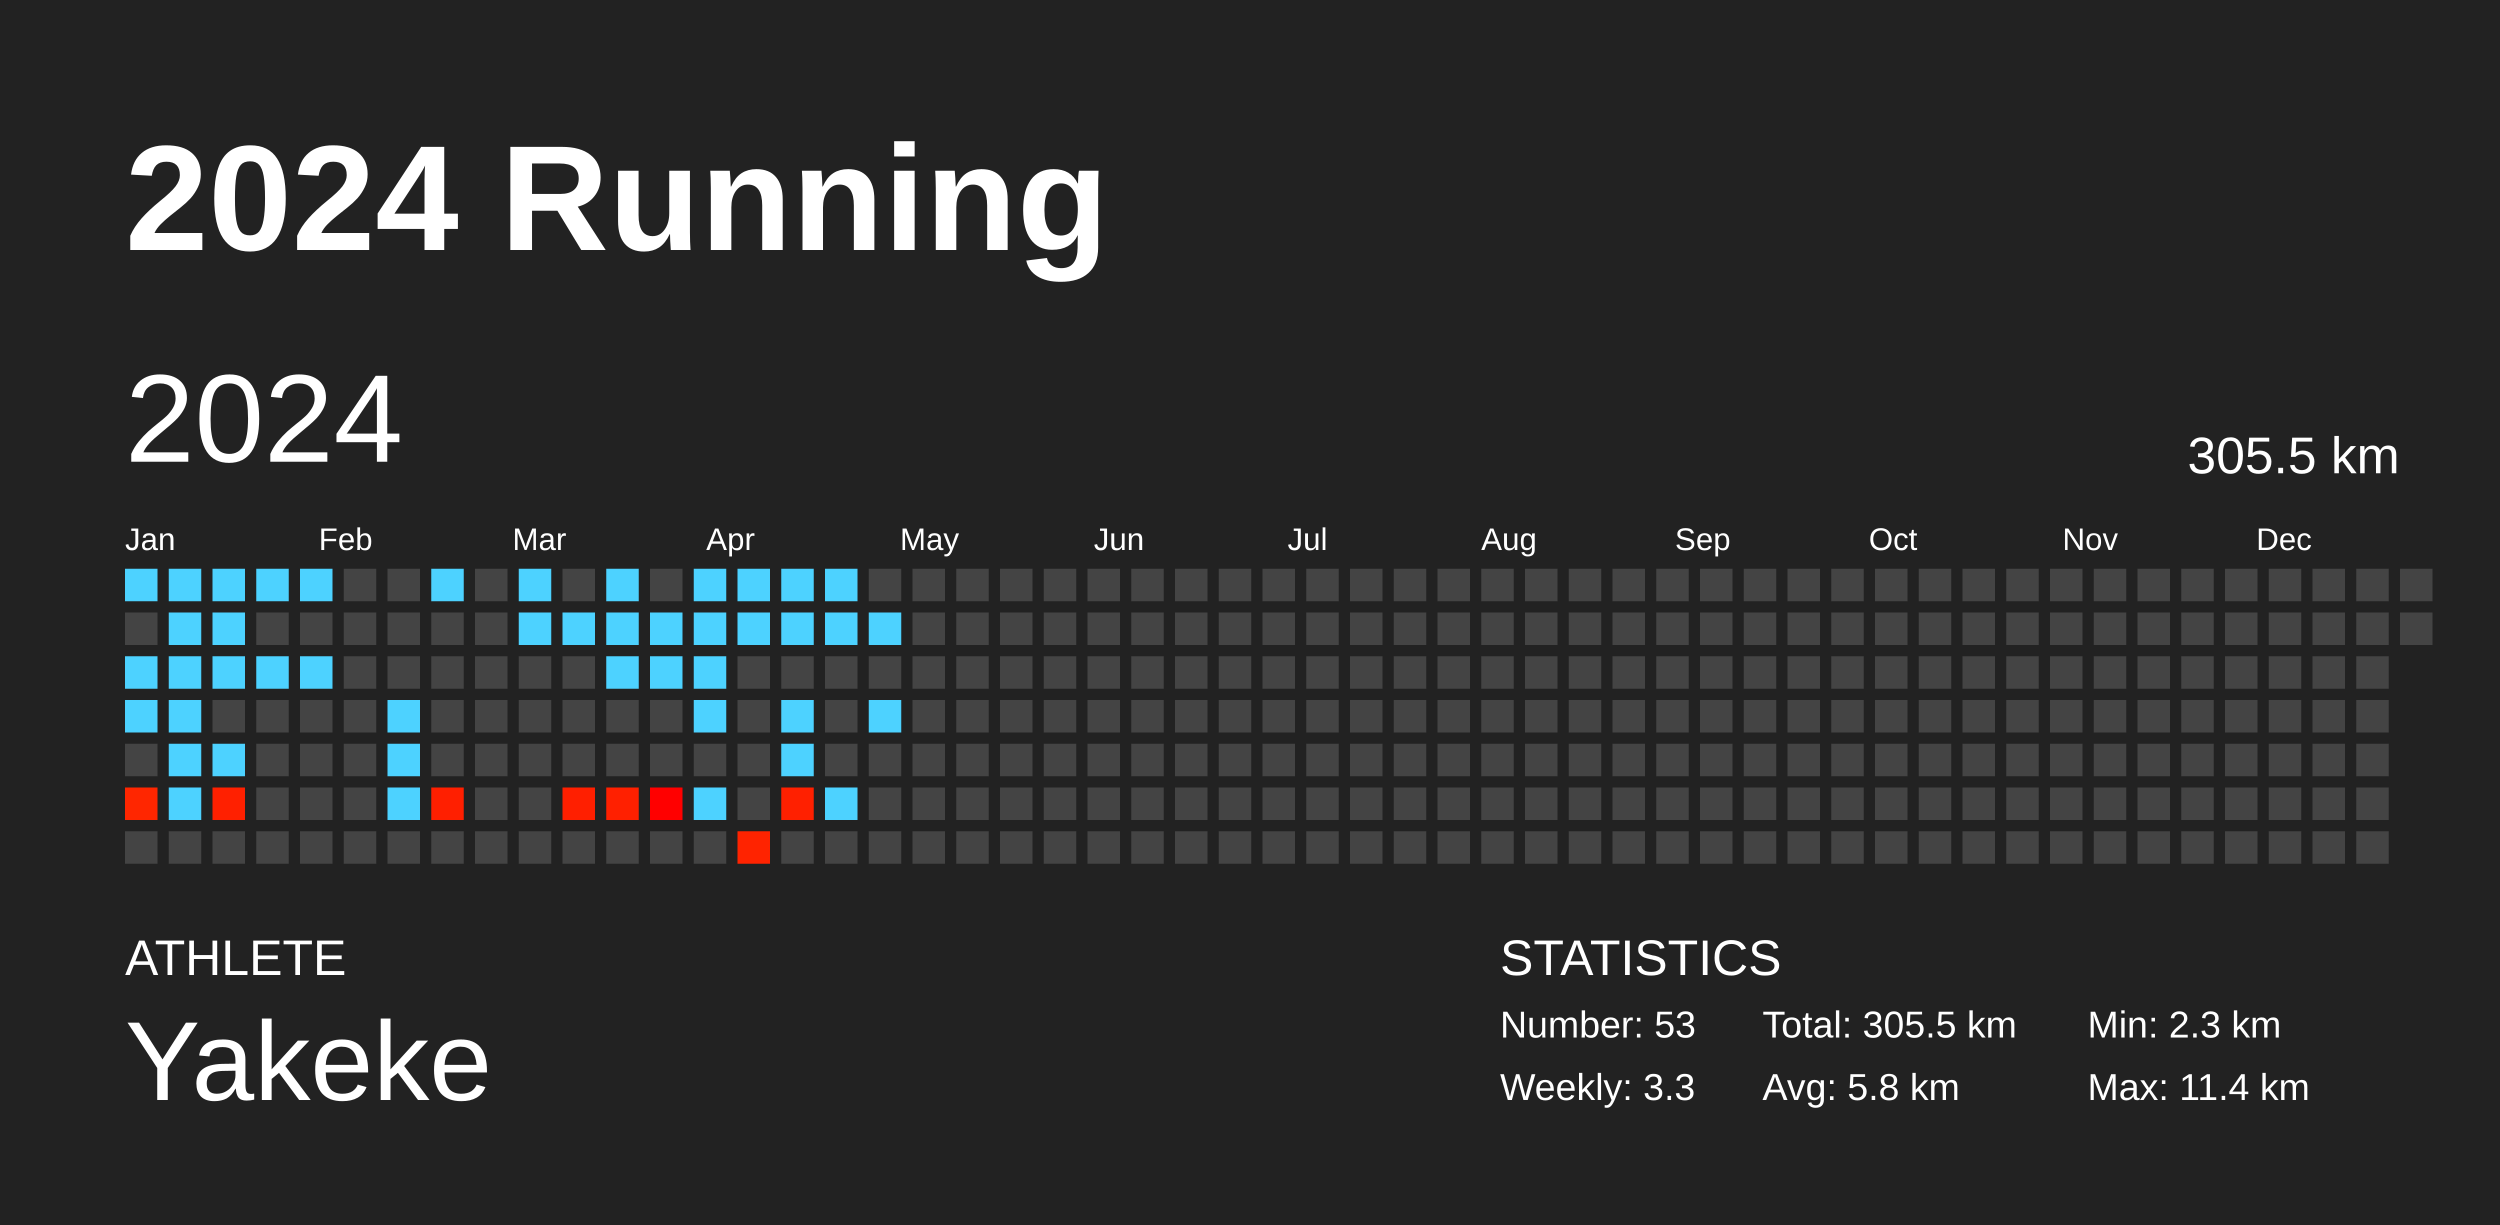
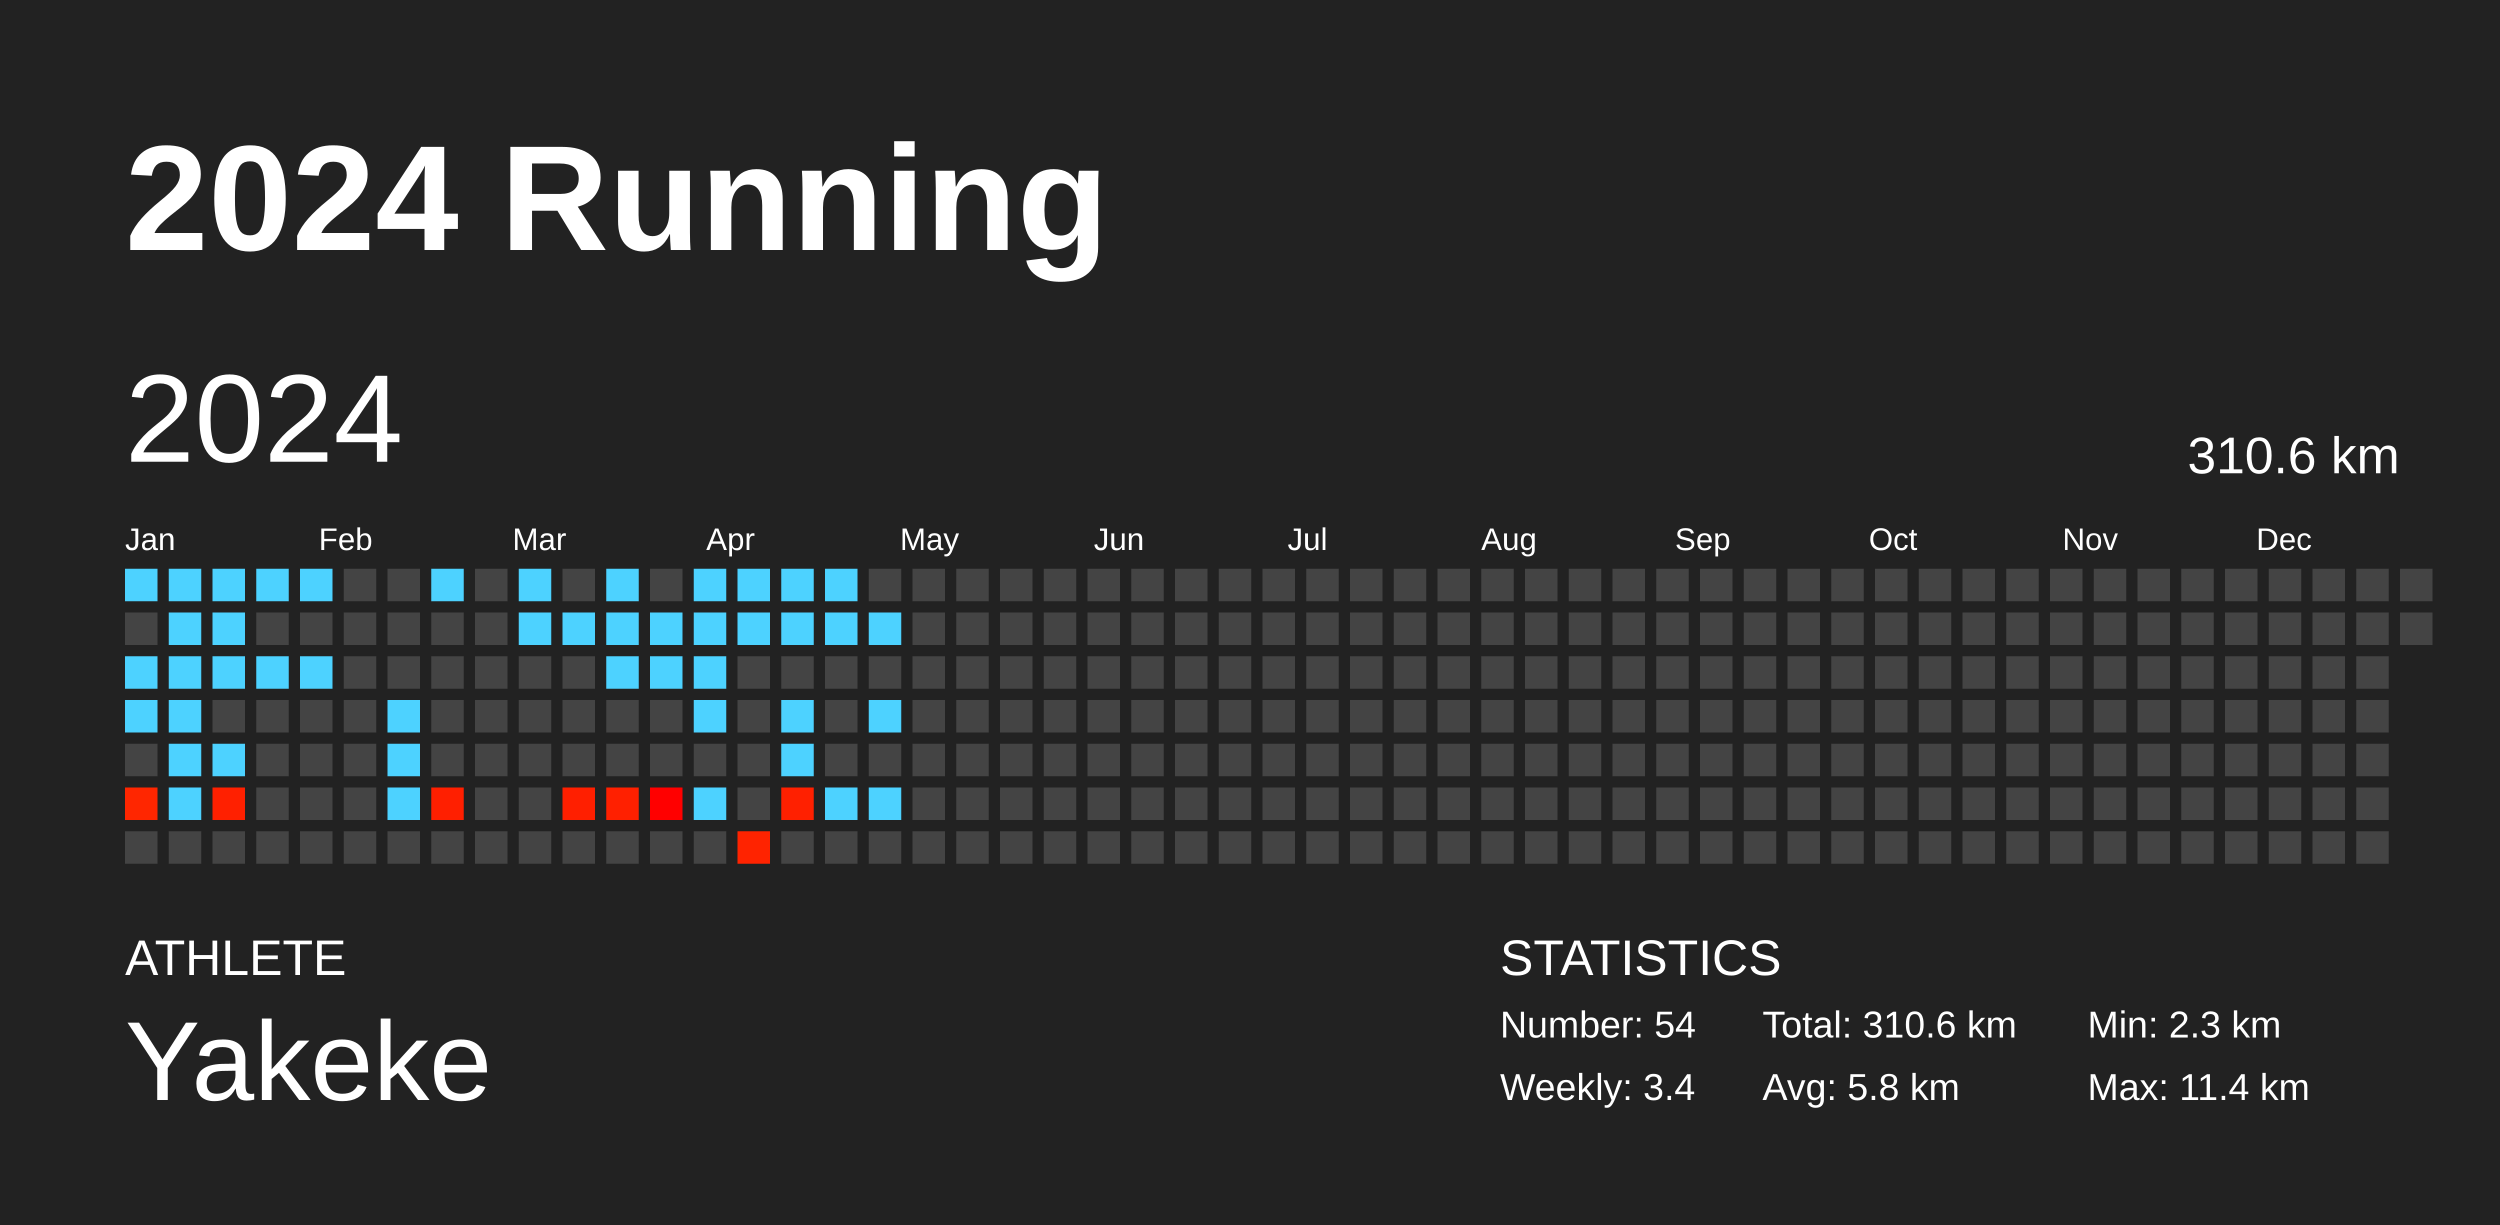
<svg xmlns="http://www.w3.org/2000/svg" baseProfile="full" height="98mm" version="1.1" viewBox="0,0,200,98" width="200mm">
  <defs />
  <rect fill="#222222" height="98" width="200" x="0" y="0" />
  <text fill="#FFFFFF" style="font-size:12px; font-family:Arial; font-weight:bold;" x="10" y="20">2024 Running</text>
  <text fill="#FFFFFF" style="font-size:4px; font-family:Arial" x="10" y="78">ATHLETE</text>
  <text fill="#FFFFFF" style="font-size:9px; font-family:Arial" x="10" y="88">Yakeke</text>
  <text fill="#FFFFFF" style="font-size:4px; font-family:Arial" x="120" y="78">STATISTICS</text>
-   <text fill="#FFFFFF" style="font-size:3px; font-family:Arial" x="120" y="83">Number: 53</text>
-   <text fill="#FFFFFF" style="font-size:3px; font-family:Arial" x="120" y="88">Weekly: 3.3</text>
-   <text fill="#FFFFFF" style="font-size:3px; font-family:Arial" x="141" y="83">Total: 305.5 km</text>
+   <text fill="#FFFFFF" style="font-size:3px; font-family:Arial" x="120" y="83">Number: 54</text>
+   <text fill="#FFFFFF" style="font-size:3px; font-family:Arial" x="120" y="88">Weekly: 3.4</text>
+   <text fill="#FFFFFF" style="font-size:3px; font-family:Arial" x="141" y="83">Total: 310.6 km</text>
  <text fill="#FFFFFF" style="font-size:3px; font-family:Arial" x="141" y="88">Avg: 5.8 km</text>
  <text fill="#FFFFFF" style="font-size:3px; font-family:Arial" x="167" y="83">Min: 2.3 km</text>
  <text fill="#FFFFFF" style="font-size:3px; font-family:Arial" x="167" y="88">Max: 11.4 km</text>
  <text dominant-baseline="hanging" fill="#FFFFFF" style="font-size:10.0px; font-family:Arial;" x="10" y="30">2024</text>
-   <text dominant-baseline="hanging" fill="#FFFFFF" style="font-size:4.125px; font-family:Arial;" x="175" y="35">305.5 km</text>
+   <text dominant-baseline="hanging" fill="#FFFFFF" style="font-size:4.125px; font-family:Arial;" x="175" y="35">310.6 km</text>
  <text fill="#FFFFFF" style="font-size:2.5px; font-family:Arial" x="10.0" y="44">Jan</text>
  <text fill="#FFFFFF" style="font-size:2.5px; font-family:Arial" x="25.5" y="44">Feb</text>
  <text fill="#FFFFFF" style="font-size:2.5px; font-family:Arial" x="41.0" y="44">Mar</text>
  <text fill="#FFFFFF" style="font-size:2.5px; font-family:Arial" x="56.5" y="44">Apr</text>
  <text fill="#FFFFFF" style="font-size:2.5px; font-family:Arial" x="72.0" y="44">May</text>
  <text fill="#FFFFFF" style="font-size:2.5px; font-family:Arial" x="87.5" y="44">Jun</text>
  <text fill="#FFFFFF" style="font-size:2.5px; font-family:Arial" x="103.0" y="44">Jul</text>
  <text fill="#FFFFFF" style="font-size:2.5px; font-family:Arial" x="118.5" y="44">Aug</text>
  <text fill="#FFFFFF" style="font-size:2.5px; font-family:Arial" x="134.0" y="44">Sep</text>
  <text fill="#FFFFFF" style="font-size:2.5px; font-family:Arial" x="149.5" y="44">Oct</text>
  <text fill="#FFFFFF" style="font-size:2.5px; font-family:Arial" x="165.0" y="44">Nov</text>
  <text fill="#FFFFFF" style="font-size:2.5px; font-family:Arial" x="180.5" y="44">Dec</text>
  <rect fill="#4dd2ff" height="2.6" width="2.6" x="10.0" y="45.5" />
  <rect fill="#444444" height="2.6" width="2.6" x="10.0" y="49.0" />
  <rect fill="#4dd2ff" height="2.6" width="2.6" x="10.0" y="52.5" />
  <rect fill="#4dd2ff" height="2.6" width="2.6" x="10.0" y="56.0" />
  <rect fill="#444444" height="2.6" width="2.6" x="10.0" y="59.5" />
  <rect fill="#ff2600" height="2.6" width="2.6" x="10.0" y="63.0" />
  <rect fill="#444444" height="2.6" width="2.6" x="10.0" y="66.5" />
  <rect fill="#4dd2ff" height="2.6" width="2.6" x="13.5" y="45.5" />
  <rect fill="#4dd2ff" height="2.6" width="2.6" x="13.5" y="49.0" />
  <rect fill="#4dd2ff" height="2.6" width="2.6" x="13.5" y="52.5" />
  <rect fill="#4dd2ff" height="2.6" width="2.6" x="13.5" y="56.0" />
  <rect fill="#4dd2ff" height="2.6" width="2.6" x="13.5" y="59.5" />
  <rect fill="#4dd2ff" height="2.6" width="2.6" x="13.5" y="63.0" />
  <rect fill="#444444" height="2.6" width="2.6" x="13.5" y="66.5" />
  <rect fill="#4dd2ff" height="2.6" width="2.6" x="17.0" y="45.5" />
  <rect fill="#4dd2ff" height="2.6" width="2.6" x="17.0" y="49.0" />
  <rect fill="#4dd2ff" height="2.6" width="2.6" x="17.0" y="52.5" />
  <rect fill="#444444" height="2.6" width="2.6" x="17.0" y="56.0" />
  <rect fill="#4dd2ff" height="2.6" width="2.6" x="17.0" y="59.5" />
  <rect fill="#ff2000" height="2.6" width="2.6" x="17.0" y="63.0" />
  <rect fill="#444444" height="2.6" width="2.6" x="17.0" y="66.5" />
  <rect fill="#4dd2ff" height="2.6" width="2.6" x="20.5" y="45.5" />
  <rect fill="#444444" height="2.6" width="2.6" x="20.5" y="49.0" />
  <rect fill="#4dd2ff" height="2.6" width="2.6" x="20.5" y="52.5" />
  <rect fill="#444444" height="2.6" width="2.6" x="20.5" y="56.0" />
  <rect fill="#444444" height="2.6" width="2.6" x="20.5" y="59.5" />
  <rect fill="#444444" height="2.6" width="2.6" x="20.5" y="63.0" />
  <rect fill="#444444" height="2.6" width="2.6" x="20.5" y="66.5" />
  <rect fill="#4dd2ff" height="2.6" width="2.6" x="24.0" y="45.5" />
  <rect fill="#444444" height="2.6" width="2.6" x="24.0" y="49.0" />
  <rect fill="#4dd2ff" height="2.6" width="2.6" x="24.0" y="52.5" />
  <rect fill="#444444" height="2.6" width="2.6" x="24.0" y="56.0" />
  <rect fill="#444444" height="2.6" width="2.6" x="24.0" y="59.5" />
  <rect fill="#444444" height="2.6" width="2.6" x="24.0" y="63.0" />
  <rect fill="#444444" height="2.6" width="2.6" x="24.0" y="66.5" />
  <rect fill="#444444" height="2.6" width="2.6" x="27.5" y="45.5" />
  <rect fill="#444444" height="2.6" width="2.6" x="27.5" y="49.0" />
  <rect fill="#444444" height="2.6" width="2.6" x="27.5" y="52.5" />
  <rect fill="#444444" height="2.6" width="2.6" x="27.5" y="56.0" />
  <rect fill="#444444" height="2.6" width="2.6" x="27.5" y="59.5" />
  <rect fill="#444444" height="2.6" width="2.6" x="27.5" y="63.0" />
  <rect fill="#444444" height="2.6" width="2.6" x="27.5" y="66.5" />
  <rect fill="#444444" height="2.6" width="2.6" x="31.0" y="45.5" />
  <rect fill="#444444" height="2.6" width="2.6" x="31.0" y="49.0" />
  <rect fill="#444444" height="2.6" width="2.6" x="31.0" y="52.5" />
  <rect fill="#4dd2ff" height="2.6" width="2.6" x="31.0" y="56.0" />
  <rect fill="#4dd2ff" height="2.6" width="2.6" x="31.0" y="59.5" />
  <rect fill="#4dd2ff" height="2.6" width="2.6" x="31.0" y="63.0" />
  <rect fill="#444444" height="2.6" width="2.6" x="31.0" y="66.5" />
  <rect fill="#4dd2ff" height="2.6" width="2.6" x="34.5" y="45.5" />
  <rect fill="#444444" height="2.6" width="2.6" x="34.5" y="49.0" />
  <rect fill="#444444" height="2.6" width="2.6" x="34.5" y="52.5" />
  <rect fill="#444444" height="2.6" width="2.6" x="34.5" y="56.0" />
  <rect fill="#444444" height="2.6" width="2.6" x="34.5" y="59.5" />
  <rect fill="#ff1f00" height="2.6" width="2.6" x="34.5" y="63.0" />
  <rect fill="#444444" height="2.6" width="2.6" x="34.5" y="66.5" />
  <rect fill="#444444" height="2.6" width="2.6" x="38.0" y="45.5" />
  <rect fill="#444444" height="2.6" width="2.6" x="38.0" y="49.0" />
  <rect fill="#444444" height="2.6" width="2.6" x="38.0" y="52.5" />
  <rect fill="#444444" height="2.6" width="2.6" x="38.0" y="56.0" />
  <rect fill="#444444" height="2.6" width="2.6" x="38.0" y="59.5" />
  <rect fill="#444444" height="2.6" width="2.6" x="38.0" y="63.0" />
  <rect fill="#444444" height="2.6" width="2.6" x="38.0" y="66.5" />
  <rect fill="#4dd2ff" height="2.6" width="2.6" x="41.5" y="45.5" />
  <rect fill="#4dd2ff" height="2.6" width="2.6" x="41.5" y="49.0" />
  <rect fill="#444444" height="2.6" width="2.6" x="41.5" y="52.5" />
  <rect fill="#444444" height="2.6" width="2.6" x="41.5" y="56.0" />
  <rect fill="#444444" height="2.6" width="2.6" x="41.5" y="59.5" />
  <rect fill="#444444" height="2.6" width="2.6" x="41.5" y="63.0" />
  <rect fill="#444444" height="2.6" width="2.6" x="41.5" y="66.5" />
  <rect fill="#444444" height="2.6" width="2.6" x="45.0" y="45.5" />
  <rect fill="#4dd2ff" height="2.6" width="2.6" x="45.0" y="49.0" />
  <rect fill="#444444" height="2.6" width="2.6" x="45.0" y="52.5" />
  <rect fill="#444444" height="2.6" width="2.6" x="45.0" y="56.0" />
  <rect fill="#444444" height="2.6" width="2.6" x="45.0" y="59.5" />
  <rect fill="#ff1f00" height="2.6" width="2.6" x="45.0" y="63.0" />
  <rect fill="#444444" height="2.6" width="2.6" x="45.0" y="66.5" />
  <rect fill="#4dd2ff" height="2.6" width="2.6" x="48.5" y="45.5" />
  <rect fill="#4dd2ff" height="2.6" width="2.6" x="48.5" y="49.0" />
  <rect fill="#4dd2ff" height="2.6" width="2.6" x="48.5" y="52.5" />
  <rect fill="#444444" height="2.6" width="2.6" x="48.5" y="56.0" />
  <rect fill="#444444" height="2.6" width="2.6" x="48.5" y="59.5" />
  <rect fill="#ff2000" height="2.6" width="2.6" x="48.5" y="63.0" />
  <rect fill="#444444" height="2.6" width="2.6" x="48.5" y="66.5" />
  <rect fill="#444444" height="2.6" width="2.6" x="52.0" y="45.5" />
  <rect fill="#4dd2ff" height="2.6" width="2.6" x="52.0" y="49.0" />
  <rect fill="#4dd2ff" height="2.6" width="2.6" x="52.0" y="52.5" />
  <rect fill="#444444" height="2.6" width="2.6" x="52.0" y="56.0" />
  <rect fill="#444444" height="2.6" width="2.6" x="52.0" y="59.5" />
  <rect fill="#ff0000" height="2.6" width="2.6" x="52.0" y="63.0" />
  <rect fill="#444444" height="2.6" width="2.6" x="52.0" y="66.5" />
  <rect fill="#4dd2ff" height="2.6" width="2.6" x="55.5" y="45.5" />
  <rect fill="#4dd2ff" height="2.6" width="2.6" x="55.5" y="49.0" />
  <rect fill="#4dd2ff" height="2.6" width="2.6" x="55.5" y="52.5" />
  <rect fill="#4dd2ff" height="2.6" width="2.6" x="55.5" y="56.0" />
  <rect fill="#444444" height="2.6" width="2.6" x="55.5" y="59.5" />
  <rect fill="#4dd2ff" height="2.6" width="2.6" x="55.5" y="63.0" />
  <rect fill="#444444" height="2.6" width="2.6" x="55.5" y="66.5" />
  <rect fill="#4dd2ff" height="2.6" width="2.6" x="59.0" y="45.5" />
  <rect fill="#4dd2ff" height="2.6" width="2.6" x="59.0" y="49.0" />
  <rect fill="#444444" height="2.6" width="2.6" x="59.0" y="52.5" />
  <rect fill="#444444" height="2.6" width="2.6" x="59.0" y="56.0" />
  <rect fill="#444444" height="2.6" width="2.6" x="59.0" y="59.5" />
  <rect fill="#444444" height="2.6" width="2.6" x="59.0" y="63.0" />
  <rect fill="#ff2300" height="2.6" width="2.6" x="59.0" y="66.5" />
  <rect fill="#4dd2ff" height="2.6" width="2.6" x="62.5" y="45.5" />
  <rect fill="#4dd2ff" height="2.6" width="2.6" x="62.5" y="49.0" />
  <rect fill="#444444" height="2.6" width="2.6" x="62.5" y="52.5" />
  <rect fill="#4dd2ff" height="2.6" width="2.6" x="62.5" y="56.0" />
  <rect fill="#4dd2ff" height="2.6" width="2.6" x="62.5" y="59.5" />
  <rect fill="#ff2000" height="2.6" width="2.6" x="62.5" y="63.0" />
  <rect fill="#444444" height="2.6" width="2.6" x="62.5" y="66.5" />
  <rect fill="#4dd2ff" height="2.6" width="2.6" x="66.0" y="45.5" />
  <rect fill="#4dd2ff" height="2.6" width="2.6" x="66.0" y="49.0" />
  <rect fill="#444444" height="2.6" width="2.6" x="66.0" y="52.5" />
  <rect fill="#444444" height="2.6" width="2.6" x="66.0" y="56.0" />
  <rect fill="#444444" height="2.6" width="2.6" x="66.0" y="59.5" />
  <rect fill="#4dd2ff" height="2.6" width="2.6" x="66.0" y="63.0" />
  <rect fill="#444444" height="2.6" width="2.6" x="66.0" y="66.5" />
  <rect fill="#444444" height="2.6" width="2.6" x="69.5" y="45.5" />
  <rect fill="#4dd2ff" height="2.6" width="2.6" x="69.5" y="49.0" />
  <rect fill="#444444" height="2.6" width="2.6" x="69.5" y="52.5" />
  <rect fill="#4dd2ff" height="2.6" width="2.6" x="69.5" y="56.0" />
  <rect fill="#444444" height="2.6" width="2.6" x="69.5" y="59.5" />
-   <rect fill="#444444" height="2.6" width="2.6" x="69.5" y="63.0" />
+   <rect fill="#4dd2ff" height="2.6" width="2.6" x="69.5" y="63.0" />
  <rect fill="#444444" height="2.6" width="2.6" x="69.5" y="66.5" />
  <rect fill="#444444" height="2.6" width="2.6" x="73.0" y="45.5" />
  <rect fill="#444444" height="2.6" width="2.6" x="73.0" y="49.0" />
  <rect fill="#444444" height="2.6" width="2.6" x="73.0" y="52.5" />
  <rect fill="#444444" height="2.6" width="2.6" x="73.0" y="56.0" />
  <rect fill="#444444" height="2.6" width="2.6" x="73.0" y="59.5" />
  <rect fill="#444444" height="2.6" width="2.6" x="73.0" y="63.0" />
  <rect fill="#444444" height="2.6" width="2.6" x="73.0" y="66.5" />
  <rect fill="#444444" height="2.6" width="2.6" x="76.5" y="45.5" />
  <rect fill="#444444" height="2.6" width="2.6" x="76.5" y="49.0" />
  <rect fill="#444444" height="2.6" width="2.6" x="76.5" y="52.5" />
  <rect fill="#444444" height="2.6" width="2.6" x="76.5" y="56.0" />
  <rect fill="#444444" height="2.6" width="2.6" x="76.5" y="59.5" />
  <rect fill="#444444" height="2.6" width="2.6" x="76.5" y="63.0" />
  <rect fill="#444444" height="2.6" width="2.6" x="76.5" y="66.5" />
  <rect fill="#444444" height="2.6" width="2.6" x="80.0" y="45.5" />
  <rect fill="#444444" height="2.6" width="2.6" x="80.0" y="49.0" />
  <rect fill="#444444" height="2.6" width="2.6" x="80.0" y="52.5" />
  <rect fill="#444444" height="2.6" width="2.6" x="80.0" y="56.0" />
  <rect fill="#444444" height="2.6" width="2.6" x="80.0" y="59.5" />
  <rect fill="#444444" height="2.6" width="2.6" x="80.0" y="63.0" />
  <rect fill="#444444" height="2.6" width="2.6" x="80.0" y="66.5" />
  <rect fill="#444444" height="2.6" width="2.6" x="83.5" y="45.5" />
  <rect fill="#444444" height="2.6" width="2.6" x="83.5" y="49.0" />
  <rect fill="#444444" height="2.6" width="2.6" x="83.5" y="52.5" />
  <rect fill="#444444" height="2.6" width="2.6" x="83.5" y="56.0" />
  <rect fill="#444444" height="2.6" width="2.6" x="83.5" y="59.5" />
  <rect fill="#444444" height="2.6" width="2.6" x="83.5" y="63.0" />
  <rect fill="#444444" height="2.6" width="2.6" x="83.5" y="66.5" />
  <rect fill="#444444" height="2.6" width="2.6" x="87.0" y="45.5" />
  <rect fill="#444444" height="2.6" width="2.6" x="87.0" y="49.0" />
  <rect fill="#444444" height="2.6" width="2.6" x="87.0" y="52.5" />
  <rect fill="#444444" height="2.6" width="2.6" x="87.0" y="56.0" />
  <rect fill="#444444" height="2.6" width="2.6" x="87.0" y="59.5" />
  <rect fill="#444444" height="2.6" width="2.6" x="87.0" y="63.0" />
  <rect fill="#444444" height="2.6" width="2.6" x="87.0" y="66.5" />
  <rect fill="#444444" height="2.6" width="2.6" x="90.5" y="45.5" />
  <rect fill="#444444" height="2.6" width="2.6" x="90.5" y="49.0" />
  <rect fill="#444444" height="2.6" width="2.6" x="90.5" y="52.5" />
  <rect fill="#444444" height="2.6" width="2.6" x="90.5" y="56.0" />
  <rect fill="#444444" height="2.6" width="2.6" x="90.5" y="59.5" />
  <rect fill="#444444" height="2.6" width="2.6" x="90.5" y="63.0" />
  <rect fill="#444444" height="2.6" width="2.6" x="90.5" y="66.5" />
  <rect fill="#444444" height="2.6" width="2.6" x="94.0" y="45.5" />
  <rect fill="#444444" height="2.6" width="2.6" x="94.0" y="49.0" />
  <rect fill="#444444" height="2.6" width="2.6" x="94.0" y="52.5" />
  <rect fill="#444444" height="2.6" width="2.6" x="94.0" y="56.0" />
  <rect fill="#444444" height="2.6" width="2.6" x="94.0" y="59.5" />
  <rect fill="#444444" height="2.6" width="2.6" x="94.0" y="63.0" />
  <rect fill="#444444" height="2.6" width="2.6" x="94.0" y="66.5" />
  <rect fill="#444444" height="2.6" width="2.6" x="97.5" y="45.5" />
  <rect fill="#444444" height="2.6" width="2.6" x="97.5" y="49.0" />
  <rect fill="#444444" height="2.6" width="2.6" x="97.5" y="52.5" />
  <rect fill="#444444" height="2.6" width="2.6" x="97.5" y="56.0" />
  <rect fill="#444444" height="2.6" width="2.6" x="97.5" y="59.5" />
  <rect fill="#444444" height="2.6" width="2.6" x="97.5" y="63.0" />
  <rect fill="#444444" height="2.6" width="2.6" x="97.5" y="66.5" />
  <rect fill="#444444" height="2.6" width="2.6" x="101.0" y="45.5" />
  <rect fill="#444444" height="2.6" width="2.6" x="101.0" y="49.0" />
  <rect fill="#444444" height="2.6" width="2.6" x="101.0" y="52.5" />
  <rect fill="#444444" height="2.6" width="2.6" x="101.0" y="56.0" />
  <rect fill="#444444" height="2.6" width="2.6" x="101.0" y="59.5" />
  <rect fill="#444444" height="2.6" width="2.6" x="101.0" y="63.0" />
  <rect fill="#444444" height="2.6" width="2.6" x="101.0" y="66.5" />
  <rect fill="#444444" height="2.6" width="2.6" x="104.5" y="45.5" />
  <rect fill="#444444" height="2.6" width="2.6" x="104.5" y="49.0" />
  <rect fill="#444444" height="2.6" width="2.6" x="104.5" y="52.5" />
  <rect fill="#444444" height="2.6" width="2.6" x="104.5" y="56.0" />
  <rect fill="#444444" height="2.6" width="2.6" x="104.5" y="59.5" />
  <rect fill="#444444" height="2.6" width="2.6" x="104.5" y="63.0" />
  <rect fill="#444444" height="2.6" width="2.6" x="104.5" y="66.5" />
  <rect fill="#444444" height="2.6" width="2.6" x="108.0" y="45.5" />
  <rect fill="#444444" height="2.6" width="2.6" x="108.0" y="49.0" />
  <rect fill="#444444" height="2.6" width="2.6" x="108.0" y="52.5" />
  <rect fill="#444444" height="2.6" width="2.6" x="108.0" y="56.0" />
  <rect fill="#444444" height="2.6" width="2.6" x="108.0" y="59.5" />
  <rect fill="#444444" height="2.6" width="2.6" x="108.0" y="63.0" />
  <rect fill="#444444" height="2.6" width="2.6" x="108.0" y="66.5" />
  <rect fill="#444444" height="2.6" width="2.6" x="111.5" y="45.5" />
  <rect fill="#444444" height="2.6" width="2.6" x="111.5" y="49.0" />
  <rect fill="#444444" height="2.6" width="2.6" x="111.5" y="52.5" />
  <rect fill="#444444" height="2.6" width="2.6" x="111.5" y="56.0" />
  <rect fill="#444444" height="2.6" width="2.6" x="111.5" y="59.5" />
  <rect fill="#444444" height="2.6" width="2.6" x="111.5" y="63.0" />
  <rect fill="#444444" height="2.6" width="2.6" x="111.5" y="66.5" />
  <rect fill="#444444" height="2.6" width="2.6" x="115.0" y="45.5" />
  <rect fill="#444444" height="2.6" width="2.6" x="115.0" y="49.0" />
  <rect fill="#444444" height="2.6" width="2.6" x="115.0" y="52.5" />
  <rect fill="#444444" height="2.6" width="2.6" x="115.0" y="56.0" />
  <rect fill="#444444" height="2.6" width="2.6" x="115.0" y="59.5" />
  <rect fill="#444444" height="2.6" width="2.6" x="115.0" y="63.0" />
  <rect fill="#444444" height="2.6" width="2.6" x="115.0" y="66.5" />
  <rect fill="#444444" height="2.6" width="2.6" x="118.5" y="45.5" />
  <rect fill="#444444" height="2.6" width="2.6" x="118.5" y="49.0" />
  <rect fill="#444444" height="2.6" width="2.6" x="118.5" y="52.5" />
  <rect fill="#444444" height="2.6" width="2.6" x="118.5" y="56.0" />
  <rect fill="#444444" height="2.6" width="2.6" x="118.5" y="59.5" />
  <rect fill="#444444" height="2.6" width="2.6" x="118.5" y="63.0" />
  <rect fill="#444444" height="2.6" width="2.6" x="118.5" y="66.5" />
  <rect fill="#444444" height="2.6" width="2.6" x="122.0" y="45.5" />
  <rect fill="#444444" height="2.6" width="2.6" x="122.0" y="49.0" />
  <rect fill="#444444" height="2.6" width="2.6" x="122.0" y="52.5" />
  <rect fill="#444444" height="2.6" width="2.6" x="122.0" y="56.0" />
  <rect fill="#444444" height="2.6" width="2.6" x="122.0" y="59.5" />
  <rect fill="#444444" height="2.6" width="2.6" x="122.0" y="63.0" />
  <rect fill="#444444" height="2.6" width="2.6" x="122.0" y="66.5" />
  <rect fill="#444444" height="2.6" width="2.6" x="125.5" y="45.5" />
  <rect fill="#444444" height="2.6" width="2.6" x="125.5" y="49.0" />
  <rect fill="#444444" height="2.6" width="2.6" x="125.5" y="52.5" />
  <rect fill="#444444" height="2.6" width="2.6" x="125.5" y="56.0" />
  <rect fill="#444444" height="2.6" width="2.6" x="125.5" y="59.5" />
  <rect fill="#444444" height="2.6" width="2.6" x="125.5" y="63.0" />
  <rect fill="#444444" height="2.6" width="2.6" x="125.5" y="66.5" />
  <rect fill="#444444" height="2.6" width="2.6" x="129.0" y="45.5" />
  <rect fill="#444444" height="2.6" width="2.6" x="129.0" y="49.0" />
  <rect fill="#444444" height="2.6" width="2.6" x="129.0" y="52.5" />
  <rect fill="#444444" height="2.6" width="2.6" x="129.0" y="56.0" />
  <rect fill="#444444" height="2.6" width="2.6" x="129.0" y="59.5" />
  <rect fill="#444444" height="2.6" width="2.6" x="129.0" y="63.0" />
  <rect fill="#444444" height="2.6" width="2.6" x="129.0" y="66.5" />
  <rect fill="#444444" height="2.6" width="2.6" x="132.5" y="45.5" />
  <rect fill="#444444" height="2.6" width="2.6" x="132.5" y="49.0" />
  <rect fill="#444444" height="2.6" width="2.6" x="132.5" y="52.5" />
  <rect fill="#444444" height="2.6" width="2.6" x="132.5" y="56.0" />
  <rect fill="#444444" height="2.6" width="2.6" x="132.5" y="59.5" />
  <rect fill="#444444" height="2.6" width="2.6" x="132.5" y="63.0" />
  <rect fill="#444444" height="2.6" width="2.6" x="132.5" y="66.5" />
  <rect fill="#444444" height="2.6" width="2.6" x="136.0" y="45.5" />
  <rect fill="#444444" height="2.6" width="2.6" x="136.0" y="49.0" />
  <rect fill="#444444" height="2.6" width="2.6" x="136.0" y="52.5" />
  <rect fill="#444444" height="2.6" width="2.6" x="136.0" y="56.0" />
  <rect fill="#444444" height="2.6" width="2.6" x="136.0" y="59.5" />
  <rect fill="#444444" height="2.6" width="2.6" x="136.0" y="63.0" />
  <rect fill="#444444" height="2.6" width="2.6" x="136.0" y="66.5" />
  <rect fill="#444444" height="2.6" width="2.6" x="139.5" y="45.5" />
  <rect fill="#444444" height="2.6" width="2.6" x="139.5" y="49.0" />
  <rect fill="#444444" height="2.6" width="2.6" x="139.5" y="52.5" />
  <rect fill="#444444" height="2.6" width="2.6" x="139.5" y="56.0" />
  <rect fill="#444444" height="2.6" width="2.6" x="139.5" y="59.5" />
  <rect fill="#444444" height="2.6" width="2.6" x="139.5" y="63.0" />
  <rect fill="#444444" height="2.6" width="2.6" x="139.5" y="66.5" />
  <rect fill="#444444" height="2.6" width="2.6" x="143.0" y="45.5" />
  <rect fill="#444444" height="2.6" width="2.6" x="143.0" y="49.0" />
  <rect fill="#444444" height="2.6" width="2.6" x="143.0" y="52.5" />
  <rect fill="#444444" height="2.6" width="2.6" x="143.0" y="56.0" />
  <rect fill="#444444" height="2.6" width="2.6" x="143.0" y="59.5" />
  <rect fill="#444444" height="2.6" width="2.6" x="143.0" y="63.0" />
  <rect fill="#444444" height="2.6" width="2.6" x="143.0" y="66.5" />
  <rect fill="#444444" height="2.6" width="2.6" x="146.5" y="45.5" />
  <rect fill="#444444" height="2.6" width="2.6" x="146.5" y="49.0" />
  <rect fill="#444444" height="2.6" width="2.6" x="146.5" y="52.5" />
  <rect fill="#444444" height="2.6" width="2.6" x="146.5" y="56.0" />
  <rect fill="#444444" height="2.6" width="2.6" x="146.5" y="59.5" />
  <rect fill="#444444" height="2.6" width="2.6" x="146.5" y="63.0" />
  <rect fill="#444444" height="2.6" width="2.6" x="146.5" y="66.5" />
  <rect fill="#444444" height="2.6" width="2.6" x="150.0" y="45.5" />
  <rect fill="#444444" height="2.6" width="2.6" x="150.0" y="49.0" />
  <rect fill="#444444" height="2.6" width="2.6" x="150.0" y="52.5" />
  <rect fill="#444444" height="2.6" width="2.6" x="150.0" y="56.0" />
  <rect fill="#444444" height="2.6" width="2.6" x="150.0" y="59.5" />
  <rect fill="#444444" height="2.6" width="2.6" x="150.0" y="63.0" />
  <rect fill="#444444" height="2.6" width="2.6" x="150.0" y="66.5" />
  <rect fill="#444444" height="2.6" width="2.6" x="153.5" y="45.5" />
  <rect fill="#444444" height="2.6" width="2.6" x="153.5" y="49.0" />
  <rect fill="#444444" height="2.6" width="2.6" x="153.5" y="52.5" />
  <rect fill="#444444" height="2.6" width="2.6" x="153.5" y="56.0" />
  <rect fill="#444444" height="2.6" width="2.6" x="153.5" y="59.5" />
  <rect fill="#444444" height="2.6" width="2.6" x="153.5" y="63.0" />
  <rect fill="#444444" height="2.6" width="2.6" x="153.5" y="66.5" />
  <rect fill="#444444" height="2.6" width="2.6" x="157.0" y="45.5" />
  <rect fill="#444444" height="2.6" width="2.6" x="157.0" y="49.0" />
  <rect fill="#444444" height="2.6" width="2.6" x="157.0" y="52.5" />
  <rect fill="#444444" height="2.6" width="2.6" x="157.0" y="56.0" />
  <rect fill="#444444" height="2.6" width="2.6" x="157.0" y="59.5" />
  <rect fill="#444444" height="2.6" width="2.6" x="157.0" y="63.0" />
  <rect fill="#444444" height="2.6" width="2.6" x="157.0" y="66.5" />
  <rect fill="#444444" height="2.6" width="2.6" x="160.5" y="45.5" />
  <rect fill="#444444" height="2.6" width="2.6" x="160.5" y="49.0" />
  <rect fill="#444444" height="2.6" width="2.6" x="160.5" y="52.5" />
  <rect fill="#444444" height="2.6" width="2.6" x="160.5" y="56.0" />
  <rect fill="#444444" height="2.6" width="2.6" x="160.5" y="59.5" />
  <rect fill="#444444" height="2.6" width="2.6" x="160.5" y="63.0" />
  <rect fill="#444444" height="2.6" width="2.6" x="160.5" y="66.5" />
  <rect fill="#444444" height="2.6" width="2.6" x="164.0" y="45.5" />
  <rect fill="#444444" height="2.6" width="2.6" x="164.0" y="49.0" />
  <rect fill="#444444" height="2.6" width="2.6" x="164.0" y="52.5" />
  <rect fill="#444444" height="2.6" width="2.6" x="164.0" y="56.0" />
  <rect fill="#444444" height="2.6" width="2.6" x="164.0" y="59.5" />
  <rect fill="#444444" height="2.6" width="2.6" x="164.0" y="63.0" />
  <rect fill="#444444" height="2.6" width="2.6" x="164.0" y="66.5" />
  <rect fill="#444444" height="2.6" width="2.6" x="167.5" y="45.5" />
  <rect fill="#444444" height="2.6" width="2.6" x="167.5" y="49.0" />
  <rect fill="#444444" height="2.6" width="2.6" x="167.5" y="52.5" />
  <rect fill="#444444" height="2.6" width="2.6" x="167.5" y="56.0" />
  <rect fill="#444444" height="2.6" width="2.6" x="167.5" y="59.5" />
  <rect fill="#444444" height="2.6" width="2.6" x="167.5" y="63.0" />
  <rect fill="#444444" height="2.6" width="2.6" x="167.5" y="66.5" />
  <rect fill="#444444" height="2.6" width="2.6" x="171.0" y="45.5" />
  <rect fill="#444444" height="2.6" width="2.6" x="171.0" y="49.0" />
  <rect fill="#444444" height="2.6" width="2.6" x="171.0" y="52.5" />
  <rect fill="#444444" height="2.6" width="2.6" x="171.0" y="56.0" />
  <rect fill="#444444" height="2.6" width="2.6" x="171.0" y="59.5" />
  <rect fill="#444444" height="2.6" width="2.6" x="171.0" y="63.0" />
  <rect fill="#444444" height="2.6" width="2.6" x="171.0" y="66.5" />
  <rect fill="#444444" height="2.6" width="2.6" x="174.5" y="45.5" />
  <rect fill="#444444" height="2.6" width="2.6" x="174.5" y="49.0" />
  <rect fill="#444444" height="2.6" width="2.6" x="174.5" y="52.5" />
  <rect fill="#444444" height="2.6" width="2.6" x="174.5" y="56.0" />
  <rect fill="#444444" height="2.6" width="2.6" x="174.5" y="59.5" />
  <rect fill="#444444" height="2.6" width="2.6" x="174.5" y="63.0" />
  <rect fill="#444444" height="2.6" width="2.6" x="174.5" y="66.5" />
  <rect fill="#444444" height="2.6" width="2.6" x="178.0" y="45.5" />
  <rect fill="#444444" height="2.6" width="2.6" x="178.0" y="49.0" />
  <rect fill="#444444" height="2.6" width="2.6" x="178.0" y="52.5" />
  <rect fill="#444444" height="2.6" width="2.6" x="178.0" y="56.0" />
  <rect fill="#444444" height="2.6" width="2.6" x="178.0" y="59.5" />
  <rect fill="#444444" height="2.6" width="2.6" x="178.0" y="63.0" />
  <rect fill="#444444" height="2.6" width="2.6" x="178.0" y="66.5" />
  <rect fill="#444444" height="2.6" width="2.6" x="181.5" y="45.5" />
  <rect fill="#444444" height="2.6" width="2.6" x="181.5" y="49.0" />
  <rect fill="#444444" height="2.6" width="2.6" x="181.5" y="52.5" />
  <rect fill="#444444" height="2.6" width="2.6" x="181.5" y="56.0" />
  <rect fill="#444444" height="2.6" width="2.6" x="181.5" y="59.5" />
  <rect fill="#444444" height="2.6" width="2.6" x="181.5" y="63.0" />
  <rect fill="#444444" height="2.6" width="2.6" x="181.5" y="66.5" />
  <rect fill="#444444" height="2.6" width="2.6" x="185.0" y="45.5" />
  <rect fill="#444444" height="2.6" width="2.6" x="185.0" y="49.0" />
  <rect fill="#444444" height="2.6" width="2.6" x="185.0" y="52.5" />
  <rect fill="#444444" height="2.6" width="2.6" x="185.0" y="56.0" />
  <rect fill="#444444" height="2.6" width="2.6" x="185.0" y="59.5" />
  <rect fill="#444444" height="2.6" width="2.6" x="185.0" y="63.0" />
  <rect fill="#444444" height="2.6" width="2.6" x="185.0" y="66.5" />
  <rect fill="#444444" height="2.6" width="2.6" x="188.5" y="45.5" />
  <rect fill="#444444" height="2.6" width="2.6" x="188.5" y="49.0" />
  <rect fill="#444444" height="2.6" width="2.6" x="188.5" y="52.5" />
  <rect fill="#444444" height="2.6" width="2.6" x="188.5" y="56.0" />
  <rect fill="#444444" height="2.6" width="2.6" x="188.5" y="59.5" />
  <rect fill="#444444" height="2.6" width="2.6" x="188.5" y="63.0" />
  <rect fill="#444444" height="2.6" width="2.6" x="188.5" y="66.5" />
  <rect fill="#444444" height="2.6" width="2.6" x="192.0" y="45.5" />
  <rect fill="#444444" height="2.6" width="2.6" x="192.0" y="49.0" />
</svg>
